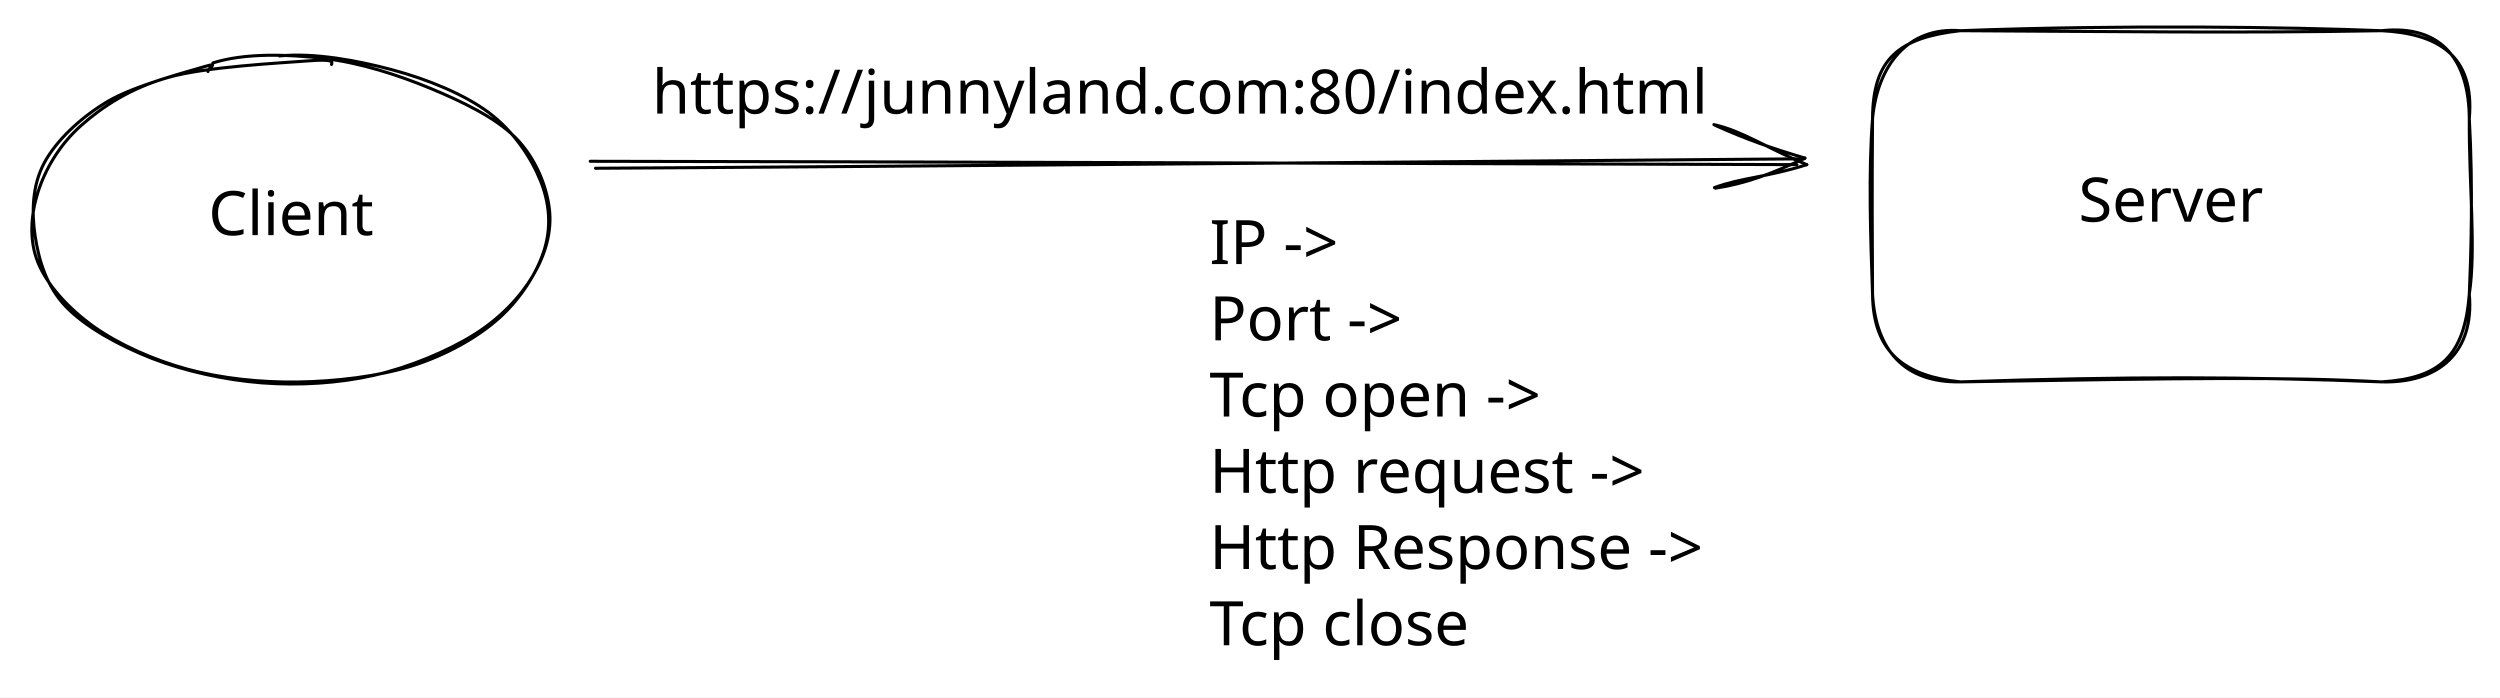
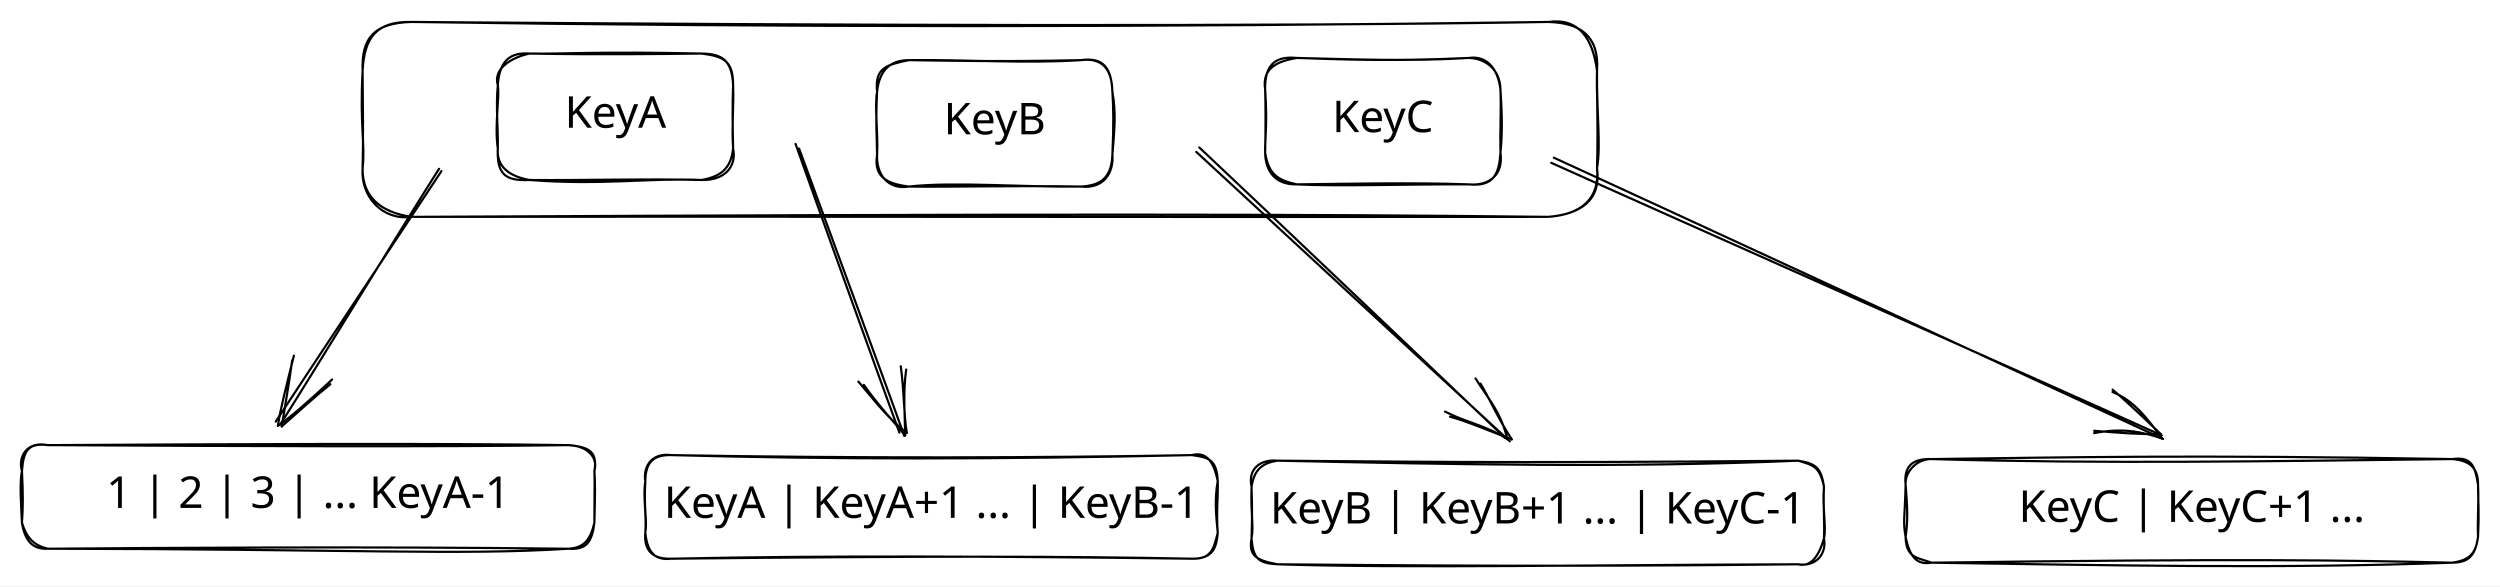
- <svg xmlns="http://www.w3.org/2000/svg" version="1.1" viewBox="0 0 814.4 227.2" width="814.4" height="227.2">
+ <svg xmlns="http://www.w3.org/2000/svg" version="1.1" viewBox="0 0 1138.992 267.087" width="1138.992" height="267.087">
  
-   eyJ2ZXJzaW9uIjoiMSIsImVuY29kaW5nIjoiYnN0cmluZyIsImNvbXByZXNzZWQiOnRydWUsImVuY29kZWQiOiJ4nNVYWVPbSFx1MDAxMH7nV7ic10SZ++Bhq4JcdTAwMTNcdTAwMTZysGBIgNpNpVx1MDAxNGmwXHUwMDE1y5JcIo1cdTAwMDEnxX/flmysw1x1MDAwN3ZcYizrXHUwMDA3kObsafXX39fzc6vVattxYtrbrba59tww8FP3qv08b780aVx1MDAxNsRcdTAwMTF0keI9i0epV4zsW5tk2y9fukni9Fx1MDAwMvs1jlx1MDAwN45cdTAwMTdcdTAwMGYn00xohiayXHUwMDE5XGb8XHUwMDFi3lutn8Xfykap8axcdTAwMWL1QlNMKLrKvTCmzdaDOCr2xZpcYow5l3w2XCLIXsN+1vjQfeGGmSl78qa2t5dejY/+/PbpbG+nw0663Ot6f5XbXlx1MDAwNGF4bMfh5FSu11x1MDAxZqVcdTAwMTWjMpvGXHUwMDAzc1x1MDAxYfi2n+/eaJ/Ny2LwWjkrjUe9fmSyrDYnTlxcL7DjvFxyoVnrxFx1MDAwYtutsuW6cFx1MDAwMSaOQlxiI61cdTAwMDQlXG6TWXe+XHUwMDAww8xcdTAwMTFcYn5cdTAwMDIjyjFcdTAwMTdccsM6cVx1MDAxOKe5Yc9Q8StN++p6g1x1MDAxZdhcdTAwMTf5szE2daMscVP4YuW4q9sja+ZQrbWgVCqNXHUwMDA0KVx1MDAxZN83Qa9vXHUwMDBiYydjNFVaMMWoKs0xxXchiFHOhEJy1pNcdTAwMWKR7PtFjHyuei7yp567XHKaMmzotOWmPE4+/k0z3KohV4mEXHUwMDFmnfFZd4TentOOXHUwMDFmf3EvXrz3j7qzI9fi003T+Ko967l5vnjd2+HWXFzb+kKTXHUwMDFktbd7OjDBt7PvX33c93el6X5cdTAwMThUlp0+ledcdTAwMWYlvjtcdGUspESSIE0kKT9+XHUwMDE4RFx1MDAwM+iMRmFYtsXeoIz+rYq9c7Cr2VlBnF6GN02IYFx1MDAxMmxYXHUwMDFibouP/OThJpWTXHUwMDAzRUNuIZIyVodcdTAwMWJXOVx1MDAxOFx1MDAxMaKIY8mlejC4XHQ2XHUwMDBmL1wi5uGklVx1MDAwMlsrefJuONViZlx1MDAwZTcrQ1x1MDAxMMCrNlxiwfJjx5E9XHUwMDBlfpjC5FrrrjtcZsJx7XtcdTAwMTWxXHT+OTYpXHUwMDA0YdWFmYE9i+yvaqNfhUEvKlI8nKI6XHUwMDA15ttcdTAwMDCYbDZgXHUwMDE4+H6VazwwwYU10/11KFwiToNeXHUwMDEwueFJ3cKVSDNhXHUwMDE4JNlCeiNL0YY5xVxmQfTpteFcdTAwMTZcdTAwMDaX6W5cdTAwMWanb1x1MDAwN2/2+j0/XHUwMDFk+Wd7nadcdTAwMGU3XHUwMDBl5CaBL5SE1KKFUnW0XHUwMDEx6jBAXHUwMDExYUBzNcb57eQmdEGjVFxiXHUwMDAyTEvlXCJyQ3zZmClcdTAwMWGxQEJcdTAwMDNS2P3IjfzfyG3n3Y76XHUwMDEwjob70Xfz/vK8e/jJXHL3NyM3pUBcdTAwMTn8Z+SGXHRcdTAwMDdu01xmr89ui8/81OE2XHLzebVYwE1Qh0AnXHUwMDAzocFcdTAwMDQk+1x1MDAwN4NbZeNV5MZybkOYb4Cme3BcdTAwMWLCXG5tXHUwMDEwgffjtk5cdTAwMTjUPPNcYtx2XHUwMDA3QTS5bWrhSqBN8seiwo0uL9xcdTAwMDTlmmuyPrOtTmhPXHUwMDE0akJcdTAwMGKnirRG2cZljffkw1FcdTAwMWLVZNlWM+yhJvQwXHUwMDEyXHUwMDE0K03pJtj7JSZbXHUwMDBlSVxmZaSu1IlcdTAwMWJAMrNuaneCyFx1MDAwZqJe3bDphcQ6iChA7I1yK18gh0I5q7iEylx1MDAxNXFCUOmY3DVuklstXHUwMDFkJJCSmCmtpVKazZ3eRP7dVq3WoFx1MDAxNauQXHUwMDAzwkhyqFMgnDhcdTAwMDdcbiVzRlx1MDAxMVaPQj5nU+hmtlx1MDAxM1x1MDAwZoeBXHUwMDA151x1MDAxZsZBZJtOLrz5Kod637h+s1x1MDAxN85U7WvmhCRfsa5ZyqdWXHUwMDE5ecXL7Pnz84Wjl8dyY/pW9f+mMoEtz11cXFxiRaFcdTAwMGUuR9yVvOghPTjQbz56X8bvz/f93aNUu6dPPXlJzFx1MDAwYiWAIdIlos07J5DlXHUwMDFjvkJcdTAwMWVzvK6Df3fuYqVdpVCY092EQ1x1MDAwMcw0epxcIlhRjDeRqvdcdTAwMTNcbrfXq99GUTRcdTAwMGXdyM8vV7dcdTAwMTV6XHR5xFxcO307XGY3Ulx1MDAxMaG5sCs0hI2TZVx1MDAwMqJ2xKZaWMfMX1x1MDAwMiOtyL9cdTAwMDZcdTAwMWFBtIOY2ES0n71cdTAwMGXp4fnox9HpO0OSg4OPeufkydfIXG6UxIpcdTAwMWFZNq6HXHUwMDFmsEhWXHUwMDBi0IgrV1x1MDAxNFM4apB3Wm6mXHUwMDFkflx1MDAxOY5YYFxig0eD4/5h68VcdTAwMWatf6LDOLWTp1x1MDAxMy9pxYmJJm97gINWar6PTGYrLV2TJXGUmXKKXHUwMDE3xtVLoSpyXHUwMDE5eVTo/uYjTVC+NeXwtpskx1x1MDAxNj7ZTPBAMFx1MDAwNP7U76Vd7cvAXFztzFx1MDAwN+Szi+KXr1pkjlx1MDAxY6OmXHUwMDEwmzdbN/9cdTAwMDJEeq3xIn0=
+   eyJ2ZXJzaW9uIjoiMSIsImVuY29kaW5nIjoiYnN0cmluZyIsImNvbXByZXNzZWQiOnRydWUsImVuY29kZWQiOiJ4nOVbW1fiSFx1MDAxN33vX+FyXHUwMDFlp83U/dJvXG62t1x1MDAxZbVcdTAwMWJtlW/N6lx1MDAxNUiAKCRcdTAwMTiCl57p//6dXG42SSBBsIGJXHUwMDBla9lKqpKqVPY+e5+T6r/fbWxsRo99d/PDxqb70LS7nlx1MDAxM9r3m+/N8Ts3XHUwMDFjeIFcdTAwMGZNJP4+XGKGYTPu2Ymi/uDDXHUwMDFmf9j9vtX2okZcdTAwMTDcWM2gNzrN7bo9149cdTAwMDbQ8X/wfWPj7/jf1ECh24xsv91141x1MDAxM+KmZCyuJlx1MDAwZlx1MDAxZVx1MDAwN348LKZEXHUwMDExqpUk41x1MDAxZd6gXG7DRa5cdTAwMDPNLbs7cJNcdTAwMTZzaLOq5eH5/sPO7ZfTi7qsd0ilU0mN2vK63Vr02Fx1MDAxZN2U3excZsNU6yBcboNcdTAwMWL3wnOijlx1MDAxOX3i+Pi8QVx1MDAwMIuWnFx1MDAxNVx1MDAwNsN2x3dcdTAwMDeDzDlB32560aM5htD46GhcdTAwMTE+bCRHXHUwMDFlzGpzblx1MDAxMYRcdTAwMTAmXHUwMDA0SUQx4ePm+Fx1MDAwMppbWMNHaKZcYiNkYmKVoFx1MDAxYoRmYr+h+JNMrWE3b9owP99cdTAwMTn3iULbXHUwMDFm9O1cdTAwMTBcdTAwMWVY0u/+6Za5IFx1MDAxNoMrXHUwMDEwxjBDXCI1j47rtTtcdTAwMTF0UcpSZlx1MDAxMIo4llxcqtQqufFTwUhcdTAwMTKFKdzFuMVMoX/gxFx1MDAwMPkrvW6+87RuP1x1MDAxMZNghj5cdTAwMWT5kdyM6b+bwlpyqWHfsUeYwEIqSlx1MDAwNNGcKzFu73r+XHI0+sNuNzlcdTAwMTY0b1x1MDAxMlx1MDAxOL1LjbVcdTAwMTh8KS3Gr+ZIXGJB2Nzw7dVrVFfc71x1MDAxNN3tN3ZZSLe/Vv8sO3wpXHUwMDE2llx1MDAwNHgqKTXRQsksfFx00lx1MDAxNjfoRZRIzFx1MDAxNGMrwy9gL0skMVxyYC4tYUZcdTAwMTFcdTAwMThRjnlcdTAwMWHkT1xiplx1MDAxYyHJ8OpcdTAwMDE8Pic5O4W6yH1IbjGFkfP7qy+ee8hcdTAwMWGX2719/3Pror6D2ea434+nv9bGjsw801x1MDAxYVwiUSExmCZcdTAwMTDMyFx1MDAwMoE9/67LzlxmJixqXCI3VVpkkFx1MDAxZlx1MDAxM4PwuFVQKpXOhNtlXHUwMDEzg6lpXCKkyPEzdDOI6cxcYsBcdTAwMDLIz8BmpTE6ediBXHUwMDFm1bzvblx1MDAxY1xcMkc/2j2v+5h5XjE8YX2O3Mft9Fx1MDAwMlx1MDAwZVxcXHUwMDE4MVx1MDAwNqPK9N3uem1cdTAwMDPfzSbcg1x1MDAxYmaQXHUwMDFkeWCYxlx1MDAxZHqe46Q1oVx0XHUwMDEzsOGa4cE8sTxcYr2259vds/T8Xi5DmOtitkmqmEBYzM22XHUwMDAzp39VPzpHXHUwMDFmXHUwMDFi7YjcYvfwvCrqZWdcdTAwMWJTI6GRgCuu6aRcZmHyumRIMFx0ro8ptVx1MDAwMFx1MDAxOdcoQ98qW3vYs1x1MDAxYs2LkFx1MDAxZfQud/ecTye0hDKkWVx1MDAxMS8oJ4JKNr87y7/lkrOCY2VcdOPOsFCacYqzrCBqbVx1MDAxYaSnWZCjQZxgxY2TfJtcdTAwMWG0s1Zccnomjudo0M6vaFBcbj1TXHUwMDFhhDRcdTAwMDayITU/21r7duv6xKFcdTAwMWGwKc+6XHUwMDBm+3d7QdnZXHUwMDA26V6cQXOmIS2CXHUwMDFjekKDcFx1MDAxY/VcdKaCUMRk2SWIQINgKeNQKlx02v08PPpW1e3wtls5ua1cYt24Q7KEXHUwMDEyxEUhLSDRlJypXHUwMDA1rFn+TZedXHUwMDE2Wlg8XHK1XHRcdTAwMTGSXHUwMDA1Zaela5CcpsG0XHUwMDA2SSm5Rmgh2L9cIlx0qqxVgp5cdOM5XHUwMDEyVJktQXZcdTAwMThcdTAwMDb3eTRcdTAwMTOyiGZcXEJSXHUwMDAwRJu/3OBTcfrgX32uNbtfrsKzT7UvlyeNsrOMaDSr3CBoUZV52TST1Fx1MDAwMqZcdTAwMGLGNVx1MDAwM1xyZDJHfDBmXHUwMDE2tFx1MDAxMSG4MZ+MTlx1MDAxOUGiNfhAsVAxYlp8yPPis1x1MDAxMnJcdTAwMGVcIjuMdjzf8fz25Cmu7yQtqSk/vUhcdTAwMTnxhp97XHUwMDE3tcPjXHUwMDEztX3x8VxiXHUwMDBmL+zgtnaVUsHNtt2PUWFB6i/BWWghKGOCprq0gubQ3OJcdTAwMTayXGJcdTAwMDP2XHUwMDExgFx1MDAwNWFSSaTk1Lp07UFUXHR6PS+CJThccjw/mpx3fE/bhn5cdTAwMWTXdnLuKt02ydO+uWJW7JO/Nlx1MDAxMiTHX8Z///U+t/dWIcLMZ1xuW8nl3qV/v8zk0lx1MDAxOSZXXHUwMDExXHUwMDAyyEHzp5Szn3JJ40y6hzmDpmpcdTAwMTTLXHUwMDBlJUSg+IVcdTAwMTNWXHUwMDE0g6tcdTAwMTY5SSST8esxglx1MDAwNGdcdTAwMTPvXHUwMDFmfvpYXGbEYIT/Sz52XHUwMDFlSclcdTAwMDBwRJ3EyL7Pv+5z/vhQRvhT7bpddShv3XeH9ctbffSq/DFcdTAwMTVawZNcdTAwMTfzZ43591xcdkJRZmnDXHUwMDEzjTknkk4oN9VqbaVLjadcdJbnkCmkhUy+xVwiXHLe+GeDwFx1MDAwZoVcdTAwMWbLsjZMYX5cdTAwMGKv1TM/o1xuk565YMYvc9FgXHUwMDBli9ioXGJcdTAwMDb8QYidm42d8OTUcXqX/r2rdz9cdTAwMDfC/nrWKP37bMZpQZUmttFcdTAwMWNbkjGtpNJcdTAwMTSDrIiVkdFcYlx1MDAxYlxmwrBiglx1MDAwYnD2OTaaotk2WlFcdTAwMDQuOl13+0+56K81J/KDh1OHXHUwMDFlN06va8dV/+ymmnbRKYuMMMKw2qZKzihRMqlSXHUwMDE0um3+ql10Ib7MZ1xuWcs00YTMKIlRxZVcdTAwMDTuzVx1MDAxZGVmP+SSRlx1MDAxOaqYZcJcdTAwMDPmhKv43cuE5lx1MDAxM4tDmJFcXCiBMV/dpq+lOGxcZsdcdTAwMTWV6N+y2M9Z4eNO/6D5UN2vNDl5cG87YU/I5vNcdTAwMGV7XHUwMDFlXHUwMDE1y4w/6dzLYrFxyqpNXHUwMDEwXHUwMDBlyK3ijVtz8y1/McvON41jjz1dZDbnM0QtSFx1MDAxMjVcdTAwMTVcYsNDoWJ1xTHCcrZV5rxcYjU0XHUwMDEzXHUwMDEyp4pcdG/HY1x1MDAxYodcbmbV/PpcdTAwMWTHnjX+srNmn/2McORt0SmY9cu8NuW0kJVcZjGFOJ6/ZN37/sV3XCLeO6n369Wz+87ulr4u/Z5cdTAwMWRgWsHe5pHXplx1MDAxNlNcdTAwMDIgamxcYnyjK2MlxFx1MDAwNCt29Fx1MDAxMrxcdTAwMWZcdTAwMDdVzvPa2GLgiFx1MDAxNFx1MDAwM7FWXG5jOclZXHUwMDEwSFxuoYUslFx1MDAxN78ht/0p3DpkN2q/r1vXf1ZP9txW9cDLc9vIXHUwMDA0W8Uxo9z47GzV+i1a7UJ4xY1TwFqm14YktdBrm12BWuFcdTAwMDX2QM1+xGWNMmBxTZRcdTAwMTGCXHUwMDAxP1x1MDAwNcvugaKaW1xiooxiYGBcdTAwMTGbnFbJnLbCQFxuin4xoV+Z0Zbs43X/9JvbU9v0unVx/HDUl6fzXHUwMDFh7dlcdTAwMTKWXHUwMDE5v6xGm4hCtnEsgIuLXHUwMDE0s/NcdTAwMTez9GSTM7bhMsQtyGhcdTAwMDVcdTAwMDP4S6z06krZhOW8ds7b9Fx1MDAwZU/FvEFcXIRQr8hn7zyZ1LRjrazZZz8jXHUwMDFhedtcdTAwMTBcdTAwMGJm/TKfzVx1MDAwNC5cIiVTlFwisohcdTAwMDJe2lx1MDAxZGer75xesa9dPrD51v5xu/SklFpakFx1MDAwMStcdTAwMDZcdTAwMTlcdTAwMDUmQk5sXHLhQFnOiVJgT0Be5Oo2JsK1LUZcdTAwMTRcdTAwMTCOaSlFqmCd+GxcImbXtFx1MDAwNadcdTAwMDRBrrBIZrxsl21cdTAwMTRY0pdcdTAwMTD5l132nvo+tC9cdTAwMWHCO7o+7Fx1MDAwNMr73ru+9PNdNmCbI6o0LGRcXOBN2c43abNcdTAwMGLRZT5TuFqqy5aFqTxEfEJcdTAwMTfS/dlPuKQhRnNcdTAwMDXeXHUwMDE1XHUwMDEyXHUwMDFjTFx1MDAwNYZcdTAwMTQn+9qMamZR83JcdTAwMWLIXHUwMDBiuT5eYX1tOfVsIbBcdTAwMTSLuYI12uxgpy7bZ1x1MDAxNN18q9V77eFnzK/PXHUwMDBm5rXZs1x1MDAxNSwz/uI2e+HA+Fwim0158X8uhSDAXHUwMDE224WVv5ol51x1MDAxYvRQXHUwMDE2XHUwMDAywnFcdTAwMDSZhUzvblx1MDAxZFx1MDAxOW1mgdkkXHUwMDEwdyDoqVTsX37tTMy1aVx1MDAwNFNw2cLs11uH06ZcdTAwMTjSLbRcdTAwMDBcdTAwMGV/2WlXnmzqyLOu1WA/I1x1MDAxOHmbrLOTXHUwMDFkkfDdXHUwMDEzszftfr9cdTAwMTbBeo6DXHUwMDFhPCnPeVqUZFxyN+88935nXHUwMDFhLb+14o+5akxswyA3jpA/3v34PzGku1sifQ==
  <defs>
    <style class="style-fonts">
      @font-face {
        font-family: "Virgil";
        src: url("https://unpkg.com/@excalidraw/excalidraw@0.14.2/dist/excalidraw-assets/Virgil.woff2");
      }
      @font-face {
        font-family: "Cascadia";
        src: url("https://unpkg.com/@excalidraw/excalidraw@0.14.2/dist/excalidraw-assets/Cascadia.woff2");
      }
    </style>
  </defs>
-   <rect x="0" y="0" width="814.4" height="227.2" fill="#ffffff" />
-   <g stroke-linecap="round" transform="translate(610.0001 10) rotate(0 97.19998 57.2)">
-     <path d="M28.6 0 M28.6 0 C76.98 0.24, 121.03 0.84, 165.8 0 M28.6 0 C82.32 -2, 136.16 -1.17, 165.8 0 M165.8 0 C183.88 0.91, 196.24 7.78, 194.4 28.6 M165.8 0 C185.84 -2.16, 194.26 10.15, 194.4 28.6 M194.4 28.6 C194.24 50.13, 196.65 70.99, 194.4 85.8 M194.4 28.6 C195.67 51.2, 194.91 74.25, 194.4 85.8 M194.4 85.8 C192.83 105.86, 184.98 113.25, 165.8 114.4 M194.4 85.8 C196.1 104.54, 184.7 114.93, 165.8 114.4 M165.8 114.4 C122.69 112.69, 83.08 112.56, 28.6 114.4 M165.8 114.4 C134.39 112.71, 104.4 113.17, 28.6 114.4 M28.6 114.4 C11.35 112.62, 0.15 105.44, 0 85.8 M28.6 114.4 C10.22 114.73, 1.01 103.9, 0 85.8 M0 85.8 C-0.67 66.87, -1.36 46.24, 0 28.6 M0 85.8 C-0.1 68.76, -0.2 52.22, 0 28.6 M0 28.6 C1.65 11.28, 11.53 -1.38, 28.6 0 M0 28.6 C0.1 9.26, 8.4 2.27, 28.6 0" stroke="#000000" stroke-width="1" fill="none" />
+   <rect x="0" y="0" width="1138.992" height="267.087" fill="#ffffff" />
+   <g stroke-linecap="round" transform="translate(165.2 10) rotate(0 281.2 44.4)">
+     <path d="M22.2 0 M22.2 0 C191.2 2.51, 359.43 2.54, 540.2 0 M22.2 0 C217.92 1.55, 413.65 2.2, 540.2 0 M540.2 0 C554.52 -1.97, 560.48 7.98, 562.4 22.2 M540.2 0 C554.28 0.35, 563.53 6.08, 562.4 22.2 M562.4 22.2 C562.16 41.83, 564.26 56.15, 562.4 66.6 M562.4 22.2 C562.06 31.17, 563.04 42.56, 562.4 66.6 M562.4 66.6 C563.75 80.5, 555.26 87.74, 540.2 88.8 M562.4 66.6 C564.42 81.21, 554.92 87.6, 540.2 88.8 M540.2 88.8 C427.96 87.52, 314.43 87.37, 22.2 88.8 M540.2 88.8 C367.62 89.03, 194.78 88.54, 22.2 88.8 M22.2 88.8 C9.17 90.59, -1.01 79.61, 0 66.6 M22.2 88.8 C7.57 86.59, -0.19 79.17, 0 66.6 M0 66.6 C1.28 55.78, -1.35 48.19, 0 22.2 M0 66.6 C0.35 53.55, 0.14 38.76, 0 22.2 M0 22.2 C0.78 7.26, 6.14 -0.34, 22.2 0 M0 22.2 C-0.55 7.16, 5.31 0.5, 22.2 0" stroke="#000000" stroke-width="1" fill="none" />
  </g>
-   <g transform="translate(675.2001 54.2) rotate(0 32 13)">
-     <text x="32" y="18" font-family="Virgil, Segoe UI Emoji" font-size="20px" fill="#000000" text-anchor="middle" style="white-space: pre;" direction="ltr">Server</text>
+   <g stroke-linecap="round" transform="translate(226.8 24.39996) rotate(0 53.60001 28.8)">
+     <path d="M14.4 0 M14.4 0 C43.08 0.55, 73.42 0.24, 92.8 0 M14.4 0 C30.62 0.26, 45.4 -1.05, 92.8 0 M92.8 0 C102.35 0.13, 106.66 3.09, 107.2 14.4 M92.8 0 C102.93 1.26, 107.25 3.34, 107.2 14.4 M107.2 14.4 C106.84 23.68, 106.97 32.11, 107.2 43.2 M107.2 14.4 C107.6 23.89, 106.5 33.25, 107.2 43.2 M107.2 43.2 C108.99 51.85, 102.96 57.92, 92.8 57.6 M107.2 43.2 C106.28 52.38, 101.56 56.06, 92.8 57.6 M92.8 57.6 C68.93 56.56, 47.2 60.15, 14.4 57.6 M92.8 57.6 C65.55 56.94, 38.86 57.85, 14.4 57.6 M14.4 57.6 C4.65 55.8, -0.65 51.18, 0 43.2 M14.4 57.6 C3.16 58.17, -0.48 54.77, 0 43.2 M0 43.2 C-1.6 32.39, 0.97 19.89, 0 14.4 M0 43.2 C0.17 33.16, -0.95 24.59, 0 14.4 M0 14.4 C0.64 5.63, 3.62 -0.78, 14.4 0 M0 14.4 C-2.22 7.02, 5.92 1.89, 14.4 0" stroke="#000000" stroke-width="1" fill="none" />
  </g>
-   <g stroke-linecap="round" transform="translate(10 18.80002) rotate(0 84.80002 52.80002)">
-     <path d="M81.01 -0.58 C92.43 -1.71, 106.63 0.92, 118.01 4 C129.39 7.08, 141.28 11.93, 149.28 17.92 C157.28 23.91, 163 32.55, 166.01 39.96 C169.02 47.38, 169.63 54.9, 167.35 62.42 C165.06 69.94, 159.5 78.75, 152.3 85.08 C145.09 91.42, 135 97, 124.11 100.43 C113.22 103.85, 99.13 105.47, 86.95 105.64 C74.78 105.81, 62.12 104.46, 51.06 101.46 C40 98.46, 28.69 93.38, 20.58 87.62 C12.48 81.86, 5.47 74.21, 2.44 66.9 C-0.6 59.6, 0.01 51.3, 2.37 43.81 C4.72 36.33, 9.48 28.2, 16.56 21.97 C23.64 15.74, 32.58 9.9, 44.85 6.41 C57.13 2.92, 81.37 1.74, 90.23 1.04 C99.09 0.34, 98.17 1.42, 98 2.2 M59.35 1.7 C69.8 -1.6, 83.68 -1.14, 95.48 0.24 C107.27 1.61, 119.72 5.65, 130.12 9.95 C140.53 14.25, 151.45 19.52, 157.92 26.03 C164.38 32.55, 167.99 41.55, 168.94 49.04 C169.89 56.54, 167.69 64.15, 163.61 71.01 C159.54 77.86, 153.11 84.78, 144.48 90.19 C135.86 95.59, 123.39 100.82, 111.87 103.45 C100.36 106.07, 87.45 106.84, 75.39 105.93 C63.33 105.01, 50.17 102.1, 39.51 97.95 C28.84 93.8, 17.76 87.69, 11.41 81.04 C5.07 74.39, 2.62 65.82, 1.44 58.03 C0.27 50.24, 0.49 41.58, 4.39 34.31 C8.28 27.03, 16.11 19.62, 24.83 14.38 C33.54 9.14, 51.18 4.52, 56.67 2.88 C62.16 1.23, 57.17 3.63, 57.76 4.51" stroke="#000000" stroke-width="1" fill="none" />
+   <g transform="translate(256.4 40.19997) rotate(0 24 13)">
+     <text x="24" y="18" font-family="Virgil, Segoe UI Emoji" font-size="20px" fill="#000000" text-anchor="middle" style="white-space: pre;" direction="ltr">KeyA</text>
  </g>
-   <g transform="translate(66.80002 58.60004) rotate(0 28 13)">
-     <text x="28" y="18" font-family="Virgil, Segoe UI Emoji" font-size="20px" fill="#000000" text-anchor="middle" style="white-space: pre;" direction="ltr">Client</text>
+   <g stroke-linecap="round" transform="translate(399.6 27.39996) rotate(0 53.60001 28.8)">
+     <path d="M14.4 0 M14.4 0 C39.64 -0.35, 66.93 1.67, 92.8 0 M14.4 0 C33.09 0.26, 54.32 0.81, 92.8 0 M92.8 0 C103.62 -1.53, 106.76 4.12, 107.2 14.4 M92.8 0 C104.56 -1.53, 107.02 6.64, 107.2 14.4 M107.2 14.4 C108.99 24.39, 108.11 31.79, 107.2 43.2 M107.2 14.4 C107.67 21.56, 107.83 28.99, 107.2 43.2 M107.2 43.2 C107.84 50.89, 103.6 58.81, 92.8 57.6 M107.2 43.2 C106.77 54.16, 101.37 57.14, 92.8 57.6 M92.8 57.6 C65.78 57.94, 35.41 55.29, 14.4 57.6 M92.8 57.6 C61.98 57.06, 32.73 57.88, 14.4 57.6 M14.4 57.6 C6.79 56.54, -1.93 54.58, 0 43.2 M14.4 57.6 C5.27 59.14, -0.37 52.45, 0 43.2 M0 43.2 C0.54 32.35, -1.25 21.91, 0 14.4 M0 43.2 C-0.04 36.77, -0.73 28.45, 0 14.4 M0 14.4 C1.03 4.31, 6.22 0.03, 14.4 0 M0 14.4 C-1.19 3.22, 4.61 2.15, 14.4 0" stroke="#000000" stroke-width="1" fill="none" />
+   </g>
+   <g transform="translate(428.7 43.19997) rotate(0 24.5 13)">
+     <text x="24.5" y="18" font-family="Virgil, Segoe UI Emoji" font-size="20px" fill="#000000" text-anchor="middle" style="white-space: pre;" direction="ltr">KeyB</text>
+   </g>
+   <g stroke-linecap="round" transform="translate(576.4001 26.40002) rotate(0 53.60001 28.8)">
+     <path d="M14.4 0 M14.4 0 C34.25 0.66, 56.9 1.67, 92.8 0 M14.4 0 C39.78 0.58, 65.06 1.68, 92.8 0 M92.8 0 C102.1 -1.34, 106.33 6.57, 107.2 14.4 M92.8 0 C100.64 0.23, 107.05 5.41, 107.2 14.4 M107.2 14.4 C107.76 22.83, 108.28 32.92, 107.2 43.2 M107.2 14.4 C107.58 24.4, 106.95 34.37, 107.2 43.2 M107.2 43.2 C106.58 52.93, 104.07 58.72, 92.8 57.6 M107.2 43.2 C108.65 53.13, 102.18 58.43, 92.8 57.6 M92.8 57.6 C64.59 57.46, 32.89 58.58, 14.4 57.6 M92.8 57.6 C65.77 56.65, 35.8 57.38, 14.4 57.6 M14.4 57.6 C5.33 55.64, 1.49 52.66, 0 43.2 M14.4 57.6 C4.37 57.85, 0.14 51.31, 0 43.2 M0 43.2 C-0.2 37.46, 1.12 30.41, 0 14.4 M0 43.2 C0.29 31.56, 0.18 19.9, 0 14.4 M0 14.4 C-1.57 4.17, 6.14 1.47, 14.4 0 M0 14.4 C-0.2 4.78, 3.14 -1.18, 14.4 0" stroke="#000000" stroke-width="1" fill="none" />
+   </g>
+   <g transform="translate(606.5001 42.20003) rotate(0 23.5 13)">
+     <text x="23.5" y="18" font-family="Virgil, Segoe UI Emoji" font-size="20px" fill="#000000" text-anchor="middle" style="white-space: pre;" direction="ltr">KeyC</text>
  </g>
  <g stroke-linecap="round">
-     <g transform="translate(193.2001 53.19998) rotate(0 196.4 0)">
-       <path d="M-0.92 -0.66 C64.51 -0.6, 326.71 0.22, 392.14 0.43 M0.79 1.61 C66.66 1.3, 328.97 -0.96, 394.5 -1.47" stroke="#000000" stroke-width="1" fill="none" />
+     <g transform="translate(200.4 78.00002) rotate(0 -36.80532 57.32013)">
+       <path d="M0.71 -0.03 C-11.88 18.98, -62.4 95.17, -74.78 114.08 M-0.37 -1.09 C-12.68 18.07, -60.35 96.12, -72.68 115.33" stroke="#000000" stroke-width="1" fill="none" />
    </g>
-     <g transform="translate(193.2001 53.19998) rotate(0 196.4 0)">
-       <path d="M365.29 7.91 C374.41 4.58, 382 4.66, 395.38 0.45 M365.61 8.11 C375.49 6.58, 383.85 3.47, 394.77 -1.7" stroke="#000000" stroke-width="1" fill="none" />
+     <g transform="translate(200.4 78.00002) rotate(0 -36.80532 57.32013)">
+       <path d="M-66.5 84.04 C-69.64 96.77, -72.94 109.27, -73.76 115.97 M-67.28 86.16 C-68.67 96.49, -70.73 108.27, -72.04 116.28" stroke="#000000" stroke-width="1" fill="none" />
    </g>
-     <g transform="translate(193.2001 53.19998) rotate(0 196.4 0)">
-       <path d="M365.12 -12.61 C374.3 -10.6, 381.93 -5.18, 395.38 0.45 M365.44 -12.41 C375.57 -7.86, 383.99 -4.89, 394.77 -1.7" stroke="#000000" stroke-width="1" fill="none" />
+     <g transform="translate(200.4 78.00002) rotate(0 -36.80532 57.32013)">
+       <path d="M-49.1 94.9 C-58.58 103.78, -68.23 112.32, -73.76 115.97 M-49.88 97.03 C-57.62 103.24, -66.03 111.05, -72.04 116.28" stroke="#000000" stroke-width="1" fill="none" />
    </g>
  </g>
  <mask />
-   <g transform="translate(212.4 18.99997) rotate(0 170 12.5)">
-     <text x="0" y="18" font-family="Virgil, Segoe UI Emoji" font-size="20px" fill="#000000" text-anchor="start" style="white-space: pre;" direction="ltr">https://junnyland.com:80/index.html</text>
+   <g stroke-linecap="round" transform="translate(10 202.8) rotate(0 130.4 23.59996)">
+     <path d="M11.8 0 M11.8 0 C101.88 -0.52, 189.74 -0.91, 249 0 M11.8 0 C102.22 0.51, 192.91 0.84, 249 0 M249 0 C257.49 0.77, 262.47 2.38, 260.8 11.8 M249 0 C257.01 0.21, 262.73 5.15, 260.8 11.8 M260.8 11.8 C261.03 16.16, 260.79 22.07, 260.8 35.4 M260.8 11.8 C261.17 17.32, 261.16 21.56, 260.8 35.4 M260.8 35.4 C259.66 44.68, 256.81 47.75, 249 47.2 M260.8 35.4 C258.87 43.38, 255.93 46.8, 249 47.2 M249 47.2 C199.63 50.3, 149.79 47.36, 11.8 47.2 M249 47.2 C155.82 46.09, 60.95 46.81, 11.8 47.2 M11.8 47.2 C4.9 47.55, 1.37 43.66, 0 35.4 M11.8 47.2 C5.64 45.72, 2.25 42.57, 0 35.4 M0 35.4 C-0.36 27.81, -1.14 17.08, 0 11.8 M0 35.4 C0.55 27.79, 0.49 21.68, 0 11.8 M0 11.8 C0.7 2, 3.17 -1.02, 11.8 0 M0 11.8 C-1.88 5.69, 1.92 -1.97, 11.8 0" stroke="#000000" stroke-width="1" fill="none" />
  </g>
-   <g transform="translate(394 68.2001) rotate(0 90 74.5)">
-     <text x="0" y="17.833" font-family="Virgil, Segoe UI Emoji" font-size="20px" fill="#000000" text-anchor="start" style="white-space: pre;" direction="ltr">IP -&gt; </text>
-     <text x="0" y="42.667" font-family="Virgil, Segoe UI Emoji" font-size="20px" fill="#000000" text-anchor="start" style="white-space: pre;" direction="ltr">Port -&gt; </text>
-     <text x="0" y="67.5" font-family="Virgil, Segoe UI Emoji" font-size="20px" fill="#000000" text-anchor="start" style="white-space: pre;" direction="ltr">Tcp open -&gt; </text>
-     <text x="0" y="92.333" font-family="Virgil, Segoe UI Emoji" font-size="20px" fill="#000000" text-anchor="start" style="white-space: pre;" direction="ltr">Http request -&gt; </text>
-     <text x="0" y="117.167" font-family="Virgil, Segoe UI Emoji" font-size="20px" fill="#000000" text-anchor="start" style="white-space: pre;" direction="ltr">Http Response -&gt; </text>
-     <text x="0" y="142" font-family="Virgil, Segoe UI Emoji" font-size="20px" fill="#000000" text-anchor="start" style="white-space: pre;" direction="ltr">Tcp close</text>
+   <g transform="translate(44.90001 213.4) rotate(0 95.5 13)">
+     <text x="95.5" y="18" font-family="Virgil, Segoe UI Emoji" font-size="20px" fill="#000000" text-anchor="middle" style="white-space: pre;" direction="ltr">1 | 2 | 3 | ... KeyA-1</text>
+   </g>
+   <g stroke-linecap="round">
+     <g transform="translate(363.6 66.54499) rotate(0 23.59467 65.32013)">
+       <path d="M-1.14 -0.97 C6.49 20.67, 38.12 108.64, 46.17 130.54 M0.46 1.13 C8.42 22.91, 40.7 110.28, 48.35 132.02" stroke="#000000" stroke-width="1" fill="none" />
+     </g>
+     <g transform="translate(363.6 66.54499) rotate(0 23.59467 65.32013)">
+       <path d="M27.48 107.3 C35.47 116.79, 41.63 124.69, 49.54 130.7 M29.96 108.79 C35.8 117.17, 44.43 126.68, 48.79 131.82" stroke="#000000" stroke-width="1" fill="none" />
+     </g>
+     <g transform="translate(363.6 66.54499) rotate(0 23.59467 65.32013)">
+       <path d="M46.78 100.32 C48.38 111.95, 48.11 122.18, 49.54 130.7 M49.26 101.8 C47.66 112.89, 48.81 125.1, 48.79 131.82" stroke="#000000" stroke-width="1" fill="none" />
+     </g>
+   </g>
+   <mask />
+   <g stroke-linecap="round" transform="translate(294 207.345) rotate(0 130.4 23.59996)">
+     <path d="M11.8 0 M11.8 0 C95.1 1.47, 181.18 1.26, 249 0 M11.8 0 C85.65 2, 157.97 2.03, 249 0 M249 0 C256.43 -1.92, 259.25 4.35, 260.8 11.8 M249 0 C256.41 1.01, 260.34 1.81, 260.8 11.8 M260.8 11.8 C259.28 20.39, 260.01 27.21, 260.8 35.4 M260.8 11.8 C261.03 18.88, 260.07 26.15, 260.8 35.4 M260.8 35.4 C259.01 42.31, 258.16 47.51, 249 47.2 M260.8 35.4 C260.22 41.67, 259.05 47.33, 249 47.2 M249 47.2 C190.32 45.99, 127.64 45.98, 11.8 47.2 M249 47.2 C166.63 46.15, 83.46 45.6, 11.8 47.2 M11.8 47.2 C4.67 48.03, 0.96 44.61, 0 35.4 M11.8 47.2 C2.4 47.51, -0.65 42.45, 0 35.4 M0 35.4 C0.94 28.66, -0.75 26.33, 0 11.8 M0 35.4 C0.67 26.87, -1.14 18.63, 0 11.8 M0 11.8 C0.12 4.16, 2.87 -0.23, 11.8 0 M0 11.8 C-1.03 5.8, 2.43 -1.2, 11.8 0" stroke="#000000" stroke-width="1" fill="none" />
+   </g>
+   <g transform="translate(301.9 217.9449) rotate(0 122.5 13)">
+     <text x="122.5" y="18" font-family="Virgil, Segoe UI Emoji" font-size="20px" fill="#000000" text-anchor="middle" style="white-space: pre;" direction="ltr">KeyA | KeyA+1 ... | KeyB-1</text>
+   </g>
+   <g stroke-linecap="round">
+     <g transform="translate(546.2 68.28668) rotate(0 70.39466 65.72014)">
+       <path d="M0.18 -1.11 C23.49 20.7, 116.19 109.04, 139.6 131.31 M-1.18 0.92 C22.5 22.89, 118.19 111.14, 141.68 132.78" stroke="#000000" stroke-width="1" fill="none" />
+     </g>
+     <g transform="translate(546.2 68.28668) rotate(0 70.39466 65.72014)">
+       <path d="M112.15 119.23 C121.48 124.11, 131.15 125.62, 140.57 131.81 M114.41 121.56 C123.12 123.97, 130.92 127.52, 142.54 131.88" stroke="#000000" stroke-width="1" fill="none" />
+     </g>
+     <g transform="translate(546.2 68.28668) rotate(0 70.39466 65.72014)">
+       <path d="M126.06 104.14 C131.6 113.21, 137.43 118.89, 140.57 131.81 M128.32 106.48 C132.58 113.65, 136.07 121.88, 142.54 131.88" stroke="#000000" stroke-width="1" fill="none" />
+     </g>
+   </g>
+   <mask />
+   <g stroke-linecap="round" transform="translate(570.2 209.8867) rotate(0 130.4 23.59996)">
+     <path d="M11.8 0 M11.8 0 C89.89 1.66, 171.1 3.36, 249 0 M11.8 0 C59.89 0.23, 108.4 1.31, 249 0 M249 0 C257.56 1.28, 259.52 3.66, 260.8 11.8 M249 0 C255.33 1.98, 258.72 2.05, 260.8 11.8 M260.8 11.8 C259.96 21.17, 261.99 30.6, 260.8 35.4 M260.8 11.8 C260.39 19.99, 261.12 28.34, 260.8 35.4 M260.8 35.4 C262.05 42.11, 257.68 48.44, 249 47.2 M260.8 35.4 C258.71 42.76, 255.18 48.78, 249 47.2 M249 47.2 C160.78 47.43, 68.76 49.09, 11.8 47.2 M249 47.2 C181.52 47.98, 114.13 48.18, 11.8 47.2 M11.8 47.2 C2.12 45.4, -1.42 43.28, 0 35.4 M11.8 47.2 C2.98 46.74, 0.72 44.47, 0 35.4 M0 35.4 C1.09 28.97, -0.42 25.76, 0 11.8 M0 35.4 C0.2 28, 0.38 22.87, 0 11.8 M0 11.8 C1.25 3.77, 5.2 1.02, 11.8 0 M0 11.8 C-1.87 3.16, 4.79 -0.74, 11.8 0" stroke="#000000" stroke-width="1" fill="none" />
+   </g>
+   <g transform="translate(577.6 220.4866) rotate(0 123 13)">
+     <text x="123" y="18" font-family="Virgil, Segoe UI Emoji" font-size="20px" fill="#000000" text-anchor="middle" style="white-space: pre;" direction="ltr">KeyB | KeyB+1 ... | KeyC-1</text>
+   </g>
+   <g stroke-linecap="round">
+     <g transform="translate(707.3918 72.35529) rotate(0 138.714 63.32013)">
+       <path d="M0.53 -0.52 C46.8 20.7, 232.13 106.42, 278.09 127.63 M-0.66 1.82 C45.48 22.69, 230.95 104.98, 277.48 126.03" stroke="#000000" stroke-width="1" fill="none" />
+     </g>
+     <g transform="translate(707.3918 72.35529) rotate(0 138.714 63.32013)">
+       <path d="M246.69 124.98 C259.29 122.53, 267.87 124.14, 277.71 127.44 M246.71 123.91 C258.23 124.87, 268.36 125.63, 277.04 125.4" stroke="#000000" stroke-width="1" fill="none" />
+     </g>
+     <g transform="translate(707.3918 72.35529) rotate(0 138.714 63.32013)">
+       <path d="M255.07 106.25 C264.9 110.14, 270.65 118.05, 277.71 127.44 M255.1 105.18 C263.86 112.58, 271.09 119.83, 277.04 125.4" stroke="#000000" stroke-width="1" fill="none" />
+     </g>
+   </g>
+   <mask />
+   <g stroke-linecap="round" transform="translate(868.1917 209.1553) rotate(0 130.4 23.59996)">
+     <path d="M11.8 0 M11.8 0 C89.93 2.25, 164.6 1, 249 0 M11.8 0 C70.82 -0.72, 128.58 -2.11, 249 0 M249 0 C256.93 0.57, 260.95 4.05, 260.8 11.8 M249 0 C257.08 -1.03, 259.36 1.88, 260.8 11.8 M260.8 11.8 C260.85 20.69, 261.35 24.14, 260.8 35.4 M260.8 11.8 C261.2 19.8, 260.43 28.18, 260.8 35.4 M260.8 35.4 C259.49 44.28, 256.4 47.13, 249 47.2 M260.8 35.4 C259.86 42.34, 257.69 46.01, 249 47.2 M249 47.2 C170.26 50.1, 89.94 48.32, 11.8 47.2 M249 47.2 C200.22 46.07, 153.11 45.29, 11.8 47.2 M11.8 47.2 C5.32 48.31, 1.93 44.97, 0 35.4 M11.8 47.2 C5.83 44.93, 0.13 45.28, 0 35.4 M0 35.4 C-1.3 28.48, -0.34 26.52, 0 11.8 M0 35.4 C1 28.87, 0.95 22.43, 0 11.8 M0 11.8 C-0.88 3.54, 2.77 -0.32, 11.8 0 M0 11.8 C-0.49 5.5, 5.56 -0.18, 11.8 0" stroke="#000000" stroke-width="1" fill="none" />
+   </g>
+   <g transform="translate(918.0918 219.7552) rotate(0 80.5 13)">
+     <text x="80.5" y="18" font-family="Virgil, Segoe UI Emoji" font-size="20px" fill="#000000" text-anchor="middle" style="white-space: pre;" direction="ltr">KeyC | KeyC+1 ...</text>
  </g>
</svg>
